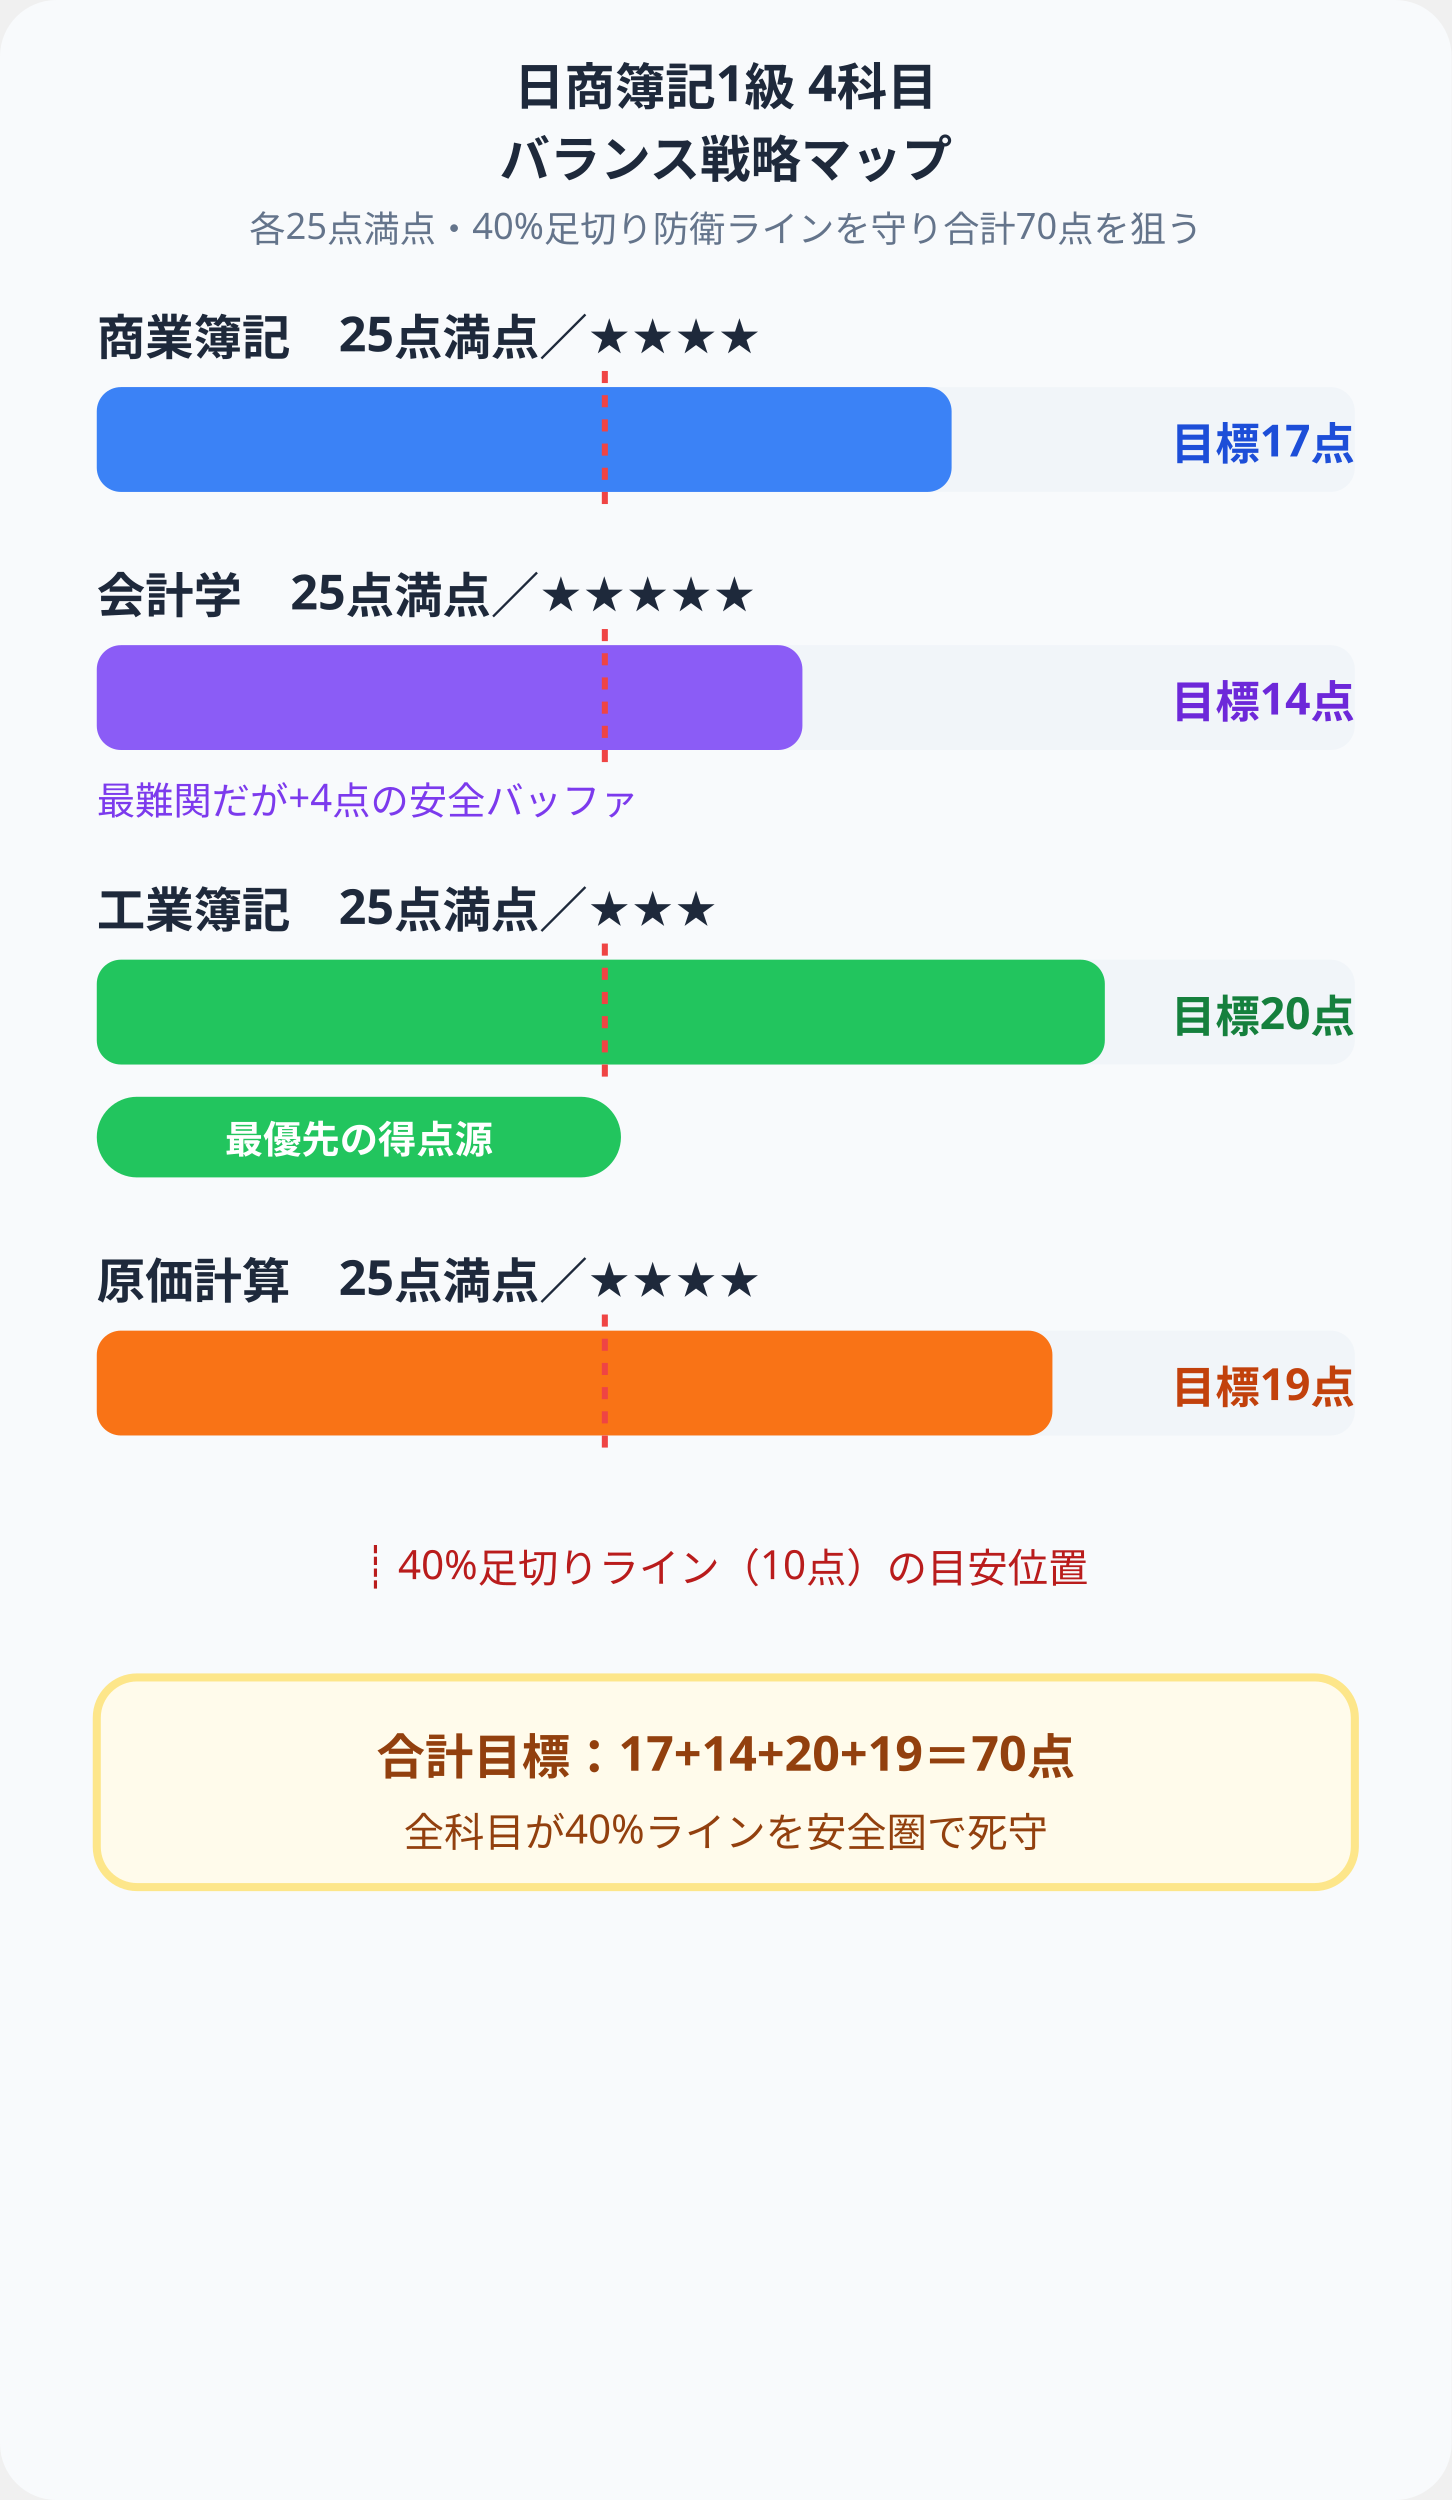
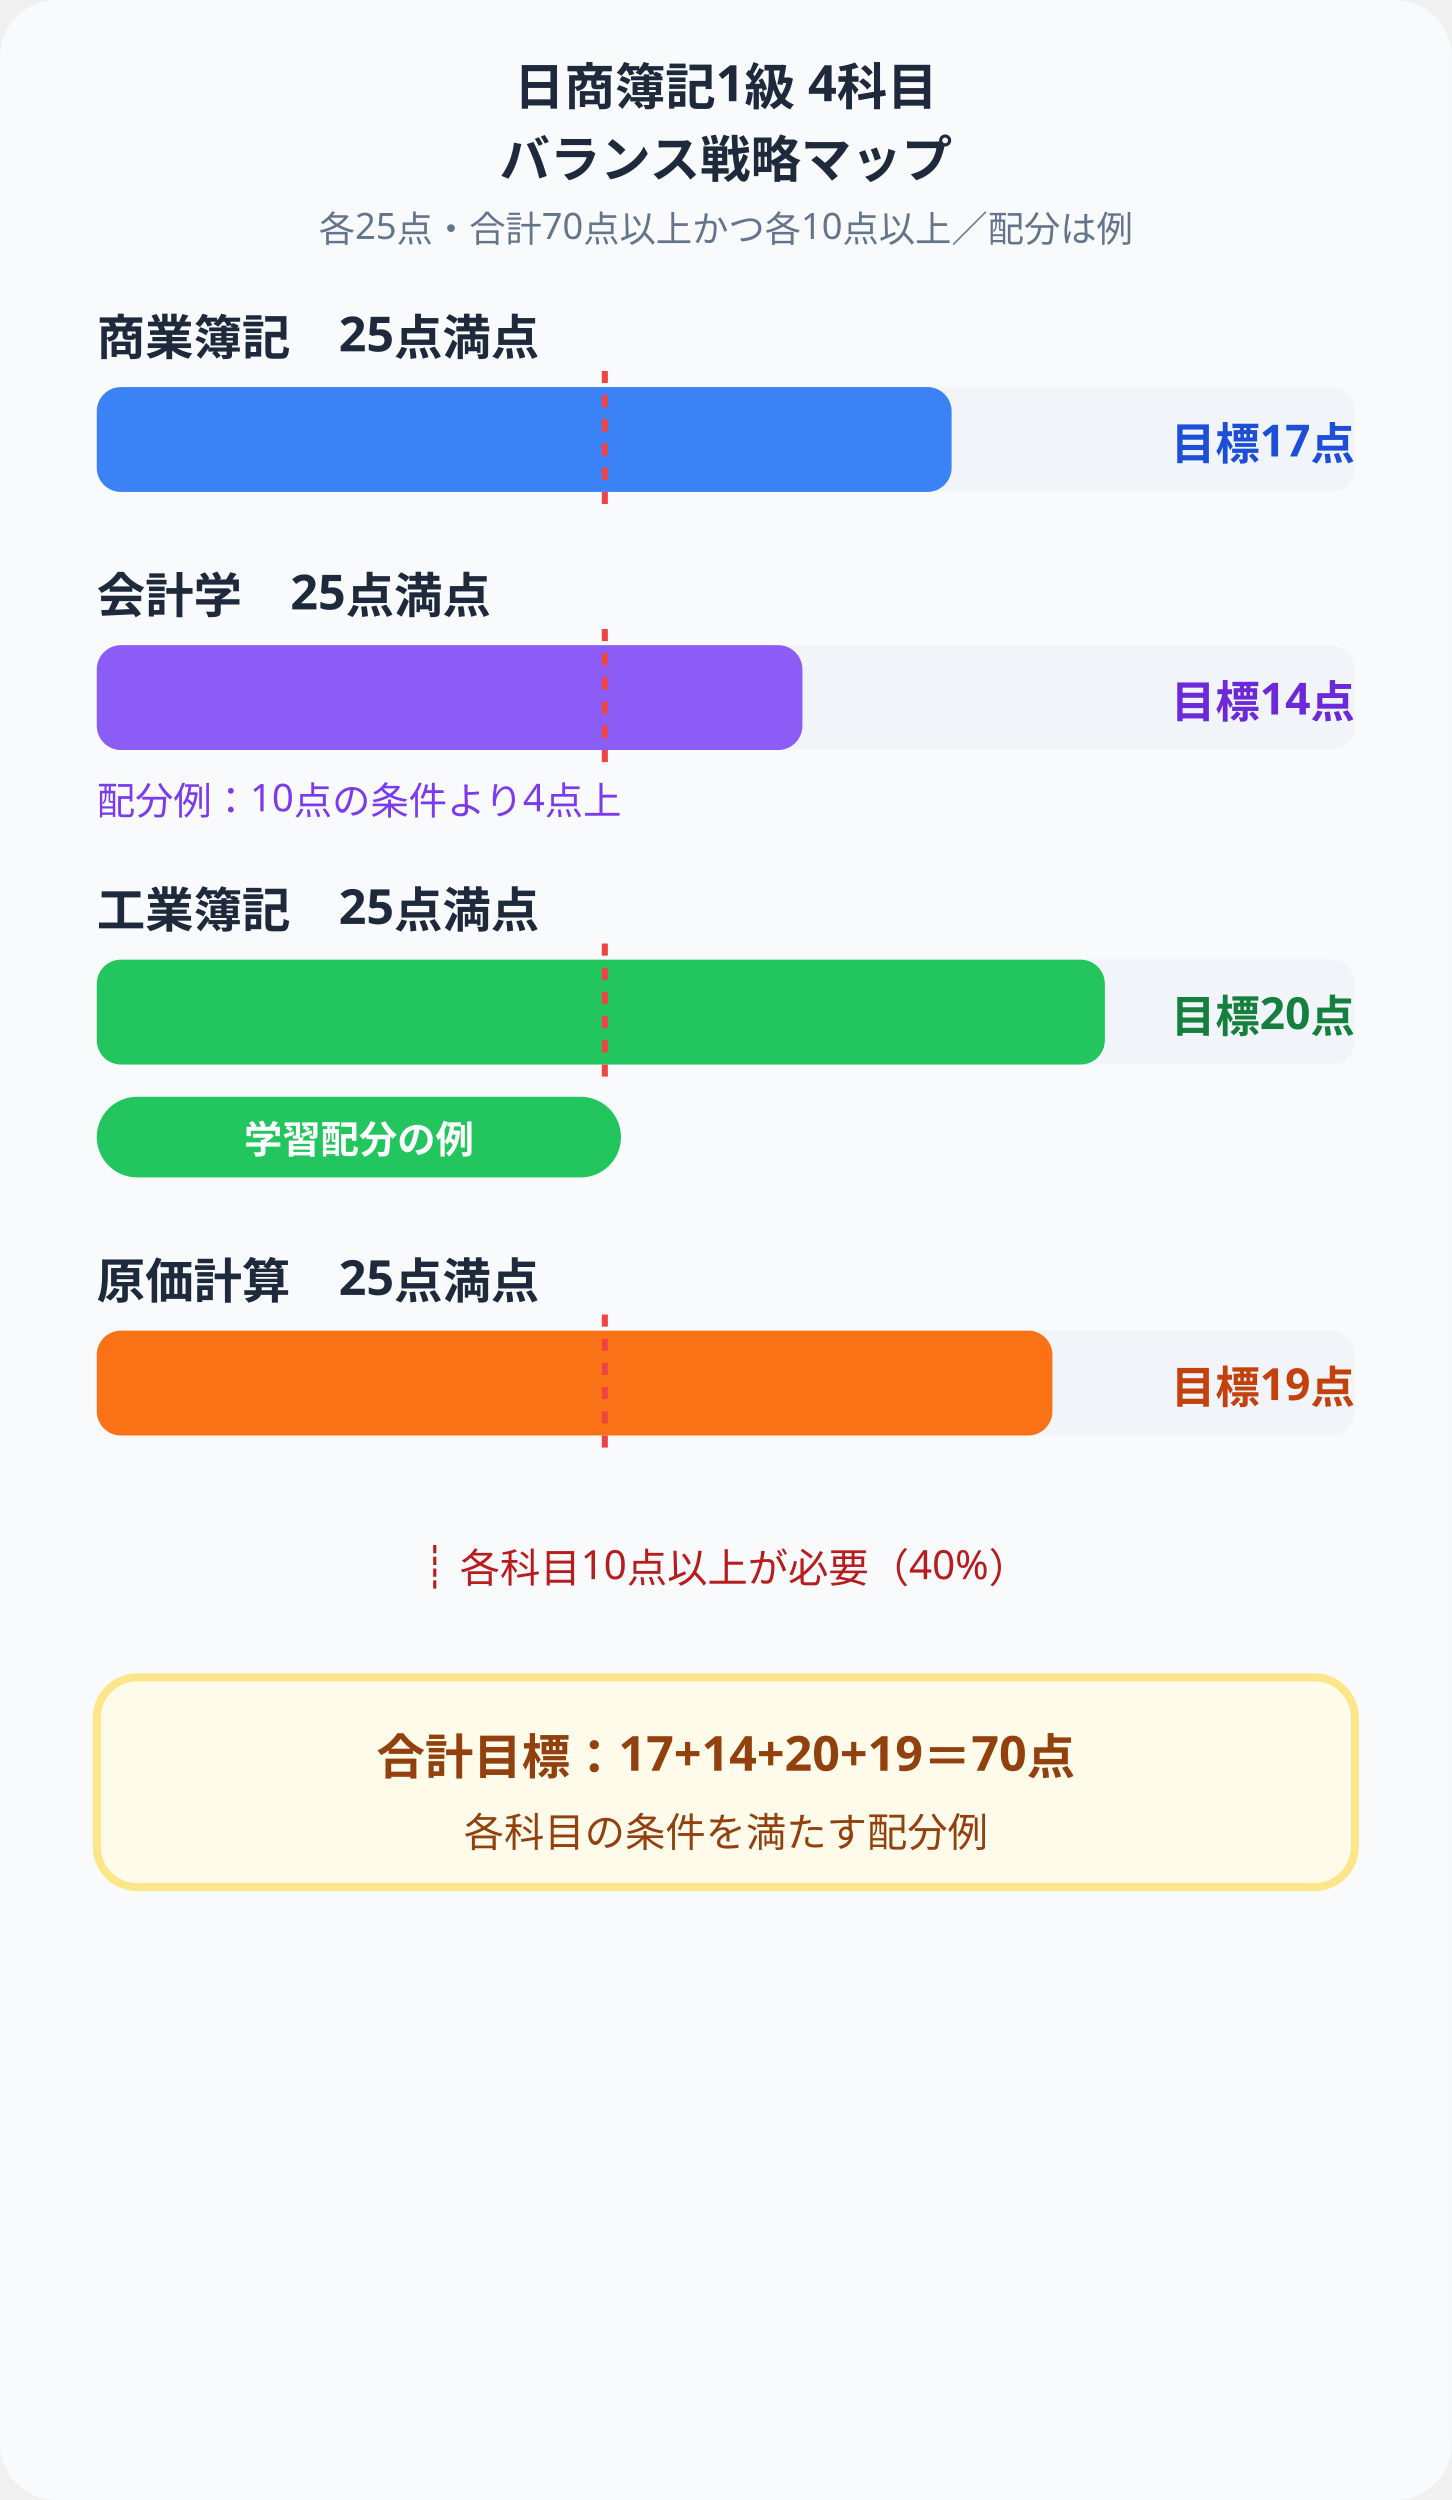
<svg xmlns="http://www.w3.org/2000/svg" viewBox="0 0 360 620" width="360" height="620">
  <defs>
    <style>text { font-family: 'Noto Sans JP','Hiragino Sans',sans-serif; }</style>
  </defs>
  <rect width="360" height="620" rx="14" fill="#F8FAFC" />
  <text x="180" y="26" text-anchor="middle" font-size="12.5" font-weight="700" fill="#1E293B">日商簿記1級 4科目</text>
  <text x="180" y="44" text-anchor="middle" font-size="12.5" font-weight="700" fill="#1E293B">バランス戦略マップ</text>
-   <text x="180" y="60" text-anchor="middle" font-size="9" fill="#64748B">各25点満点・40%足切り防衛ラインを守り合計70点を狙う</text>
-   <text x="24" y="88" font-size="12" font-weight="700" fill="#1E293B">商業簿記　25点満点／★★★★</text>
+   <text x="180" y="60" text-anchor="middle" font-size="9" fill="#64748B">各25点・合計70点以上かつ各10点以上／配分は例</text>
+   <text x="24" y="88" font-size="12" font-weight="700" fill="#1E293B">商業簿記　25点満点</text>
  <rect x="24" y="96" width="312" height="26" rx="6" fill="#F1F5F9" />
  <rect x="24" y="96" width="212" height="26" rx="6" fill="#3B82F6" />
  <line x1="150" y1="92" x2="150" y2="126" stroke="#EF4444" stroke-width="1.5" stroke-dasharray="3,3" />
  <text x="336" y="114" text-anchor="end" font-size="11" font-weight="700" fill="#1D4ED8">目標17点</text>
-   <text x="24" y="152" font-size="12" font-weight="700" fill="#1E293B">会計学　25点満点／★★★★★</text>
+   <text x="24" y="152" font-size="12" font-weight="700" fill="#1E293B">会計学　25点満点</text>
  <rect x="24" y="160" width="312" height="26" rx="6" fill="#F1F5F9" />
  <rect x="24" y="160" width="175" height="26" rx="6" fill="#8B5CF6" />
  <line x1="150" y1="156" x2="150" y2="190" stroke="#EF4444" stroke-width="1.5" stroke-dasharray="3,3" />
  <text x="336" y="178" text-anchor="end" font-size="11" font-weight="700" fill="#6D28D9">目標14点</text>
-   <text x="24" y="202" font-size="9.5" fill="#7C3AED">最難関だが+4点の安全バッファ</text>
-   <text x="24" y="230" font-size="12" font-weight="700" fill="#1E293B">工業簿記　25点満点／★★★</text>
+   <text x="24" y="202" font-size="9.5" fill="#7C3AED">配分例：10点の条件より4点上</text>
+   <text x="24" y="230" font-size="12" font-weight="700" fill="#1E293B">工業簿記　25点満点</text>
  <rect x="24" y="238" width="312" height="26" rx="6" fill="#F1F5F9" />
  <rect x="24" y="238" width="250" height="26" rx="6" fill="#22C55E" />
  <line x1="150" y1="234" x2="150" y2="268" stroke="#EF4444" stroke-width="1.5" stroke-dasharray="3,3" />
  <text x="336" y="256" text-anchor="end" font-size="11" font-weight="700" fill="#15803D">目標20点</text>
  <rect x="24" y="272" width="130" height="20" rx="10" fill="#22C55E" />
-   <text x="89" y="286" text-anchor="middle" font-size="9.5" font-weight="700" fill="#fff">最優先の得点源</text>
-   <text x="24" y="322" font-size="12" font-weight="700" fill="#1E293B">原価計算　25点満点／★★★★</text>
+   <text x="89" y="286" text-anchor="middle" font-size="9.5" font-weight="700" fill="#fff">学習配分の例</text>
+   <text x="24" y="322" font-size="12" font-weight="700" fill="#1E293B">原価計算　25点満点</text>
  <rect x="24" y="330" width="312" height="26" rx="6" fill="#F1F5F9" />
  <rect x="24" y="330" width="237" height="26" rx="6" fill="#F97316" />
  <line x1="150" y1="326" x2="150" y2="360" stroke="#EF4444" stroke-width="1.5" stroke-dasharray="3,3" />
  <text x="336" y="348" text-anchor="end" font-size="11" font-weight="700" fill="#C2410C">目標19点</text>
-   <text x="180" y="392" text-anchor="middle" font-size="10" fill="#B91C1C">┊ 40%足切りライン（10点）の目安位置</text>
+   <text x="180" y="392" text-anchor="middle" font-size="10" fill="#B91C1C">┊ 各科目10点以上が必要（40%）</text>
  <rect x="24" y="416" width="312" height="52" rx="10" fill="#FFFBEB" stroke="#FDE68A" stroke-width="2" />
  <text x="180" y="440" text-anchor="middle" font-size="12" font-weight="700" fill="#92400E">合計目標：17+14+20+19＝70点</text>
-   <text x="180" y="458" text-anchor="middle" font-size="10" fill="#92400E">全科目が40%ラインを安全圏で死守</text>
+   <text x="180" y="458" text-anchor="middle" font-size="10" fill="#92400E">各科目の条件を満たす配分例</text>
</svg>
